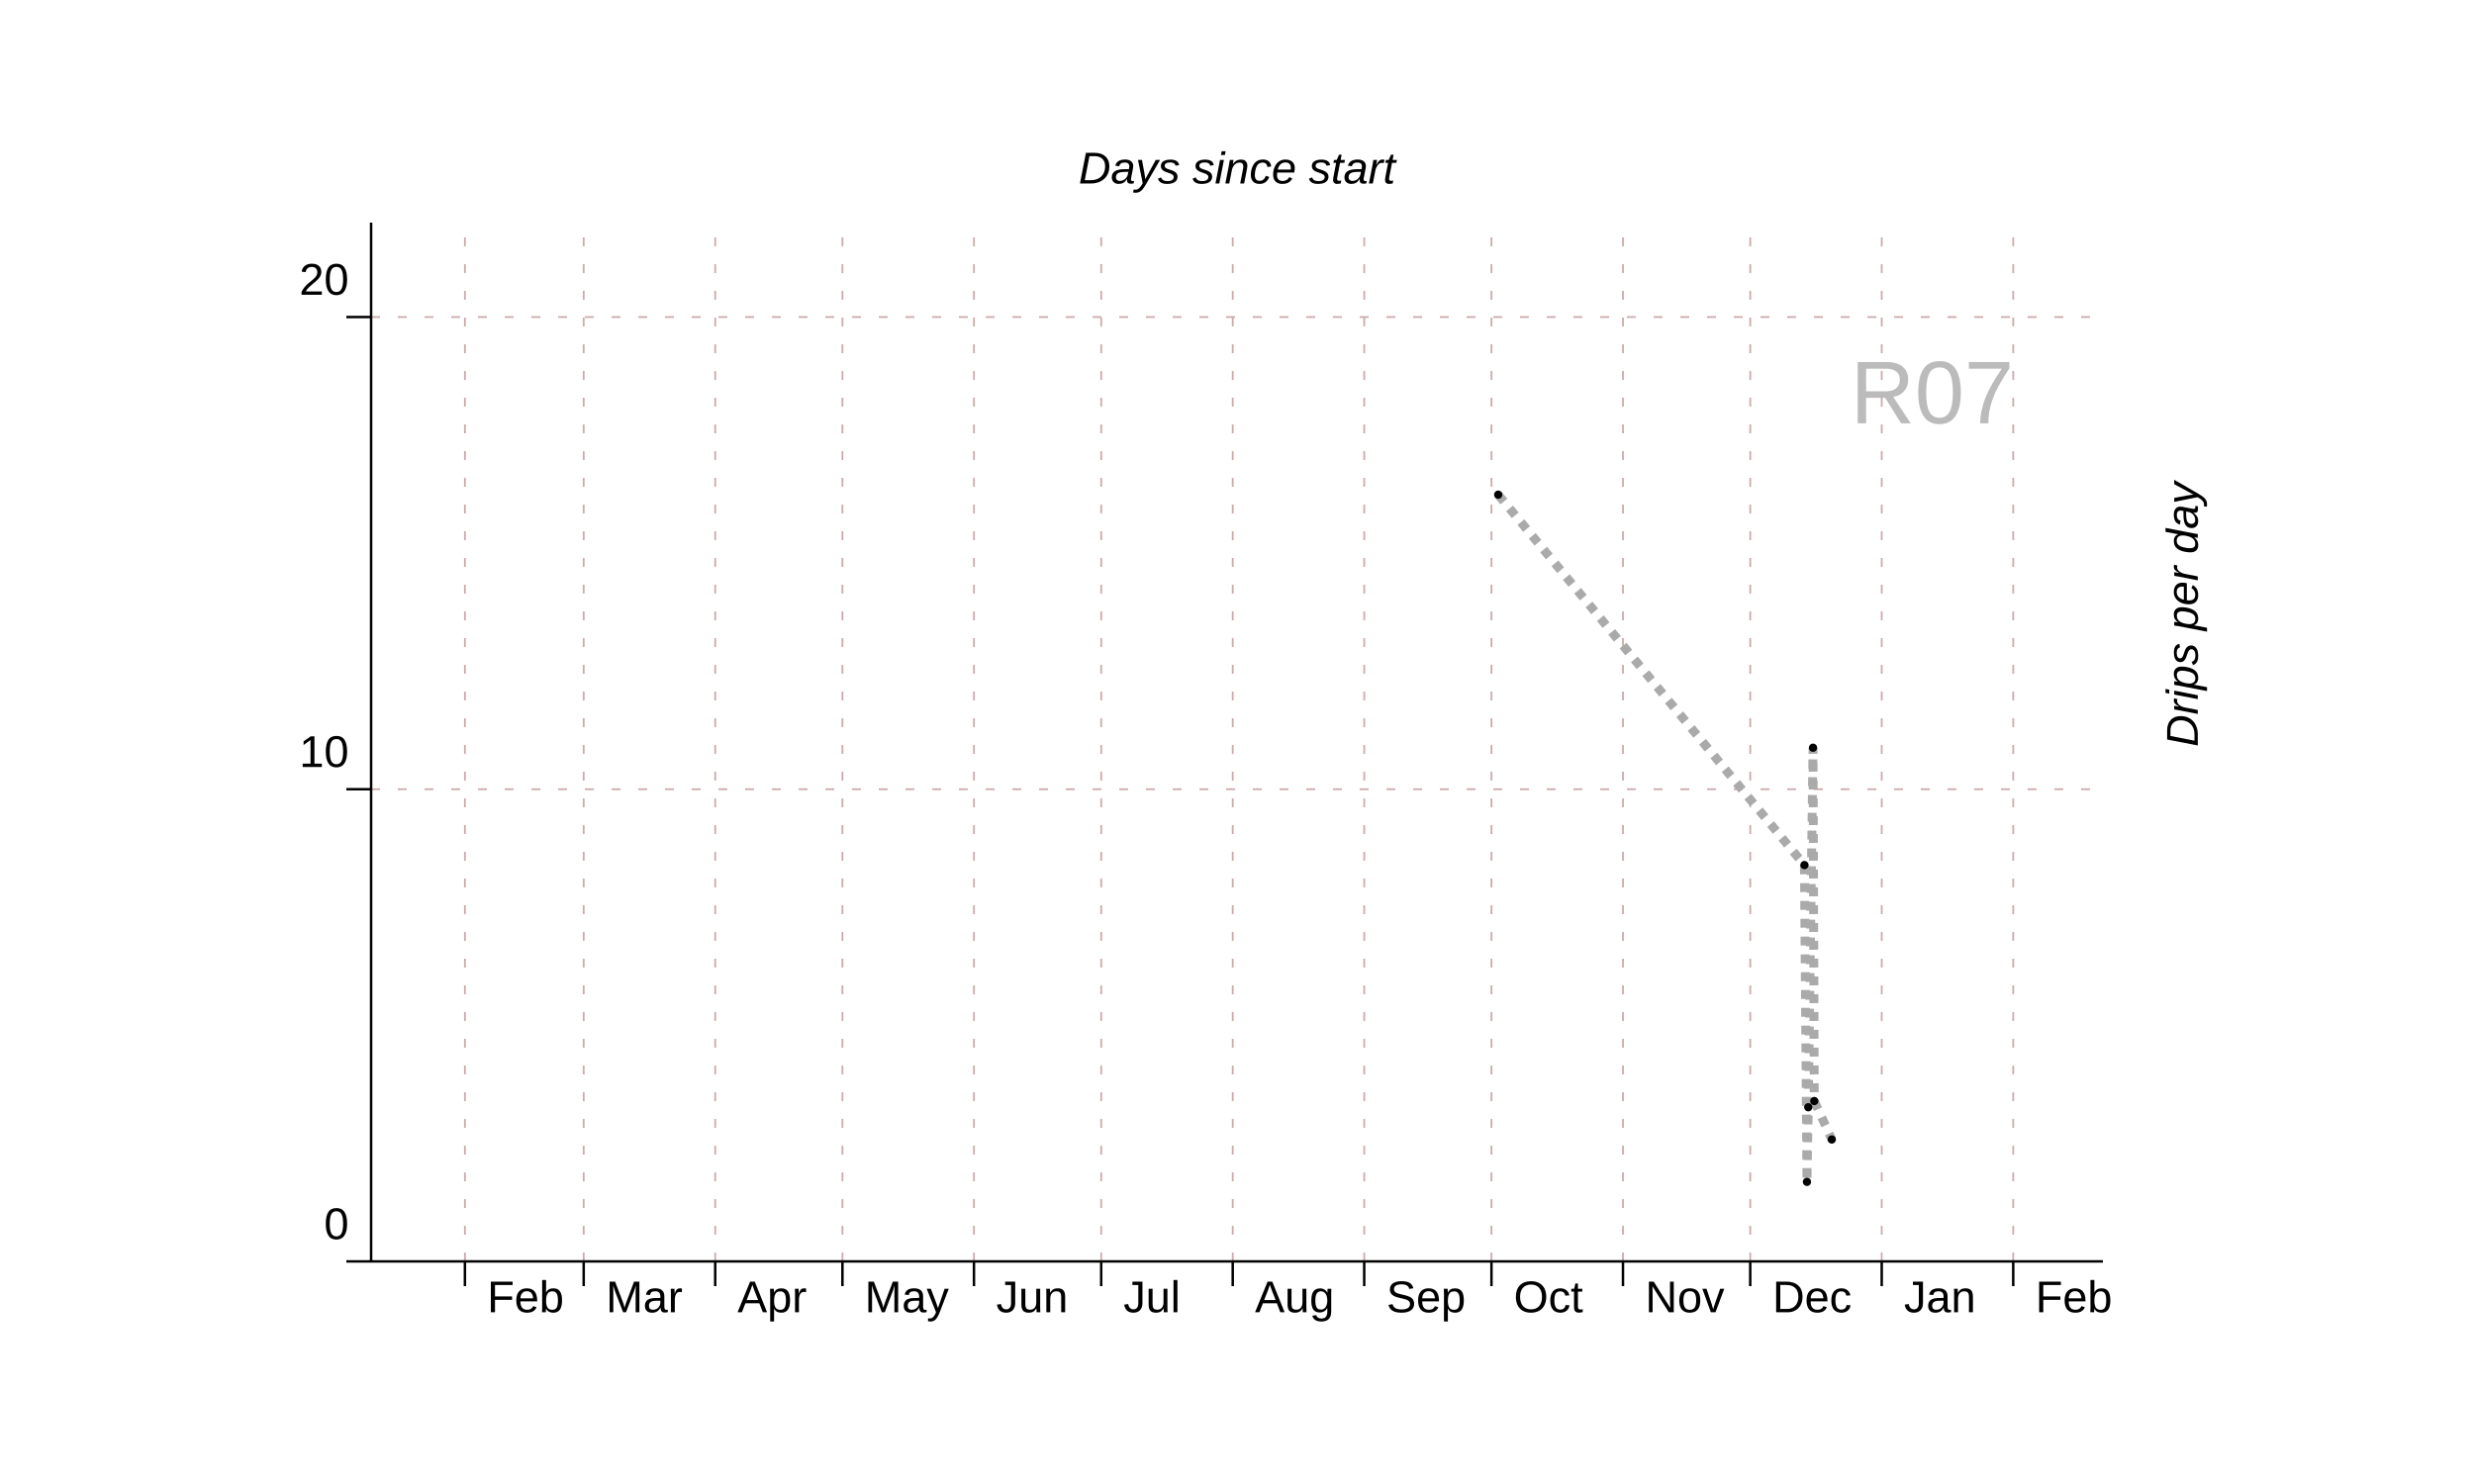
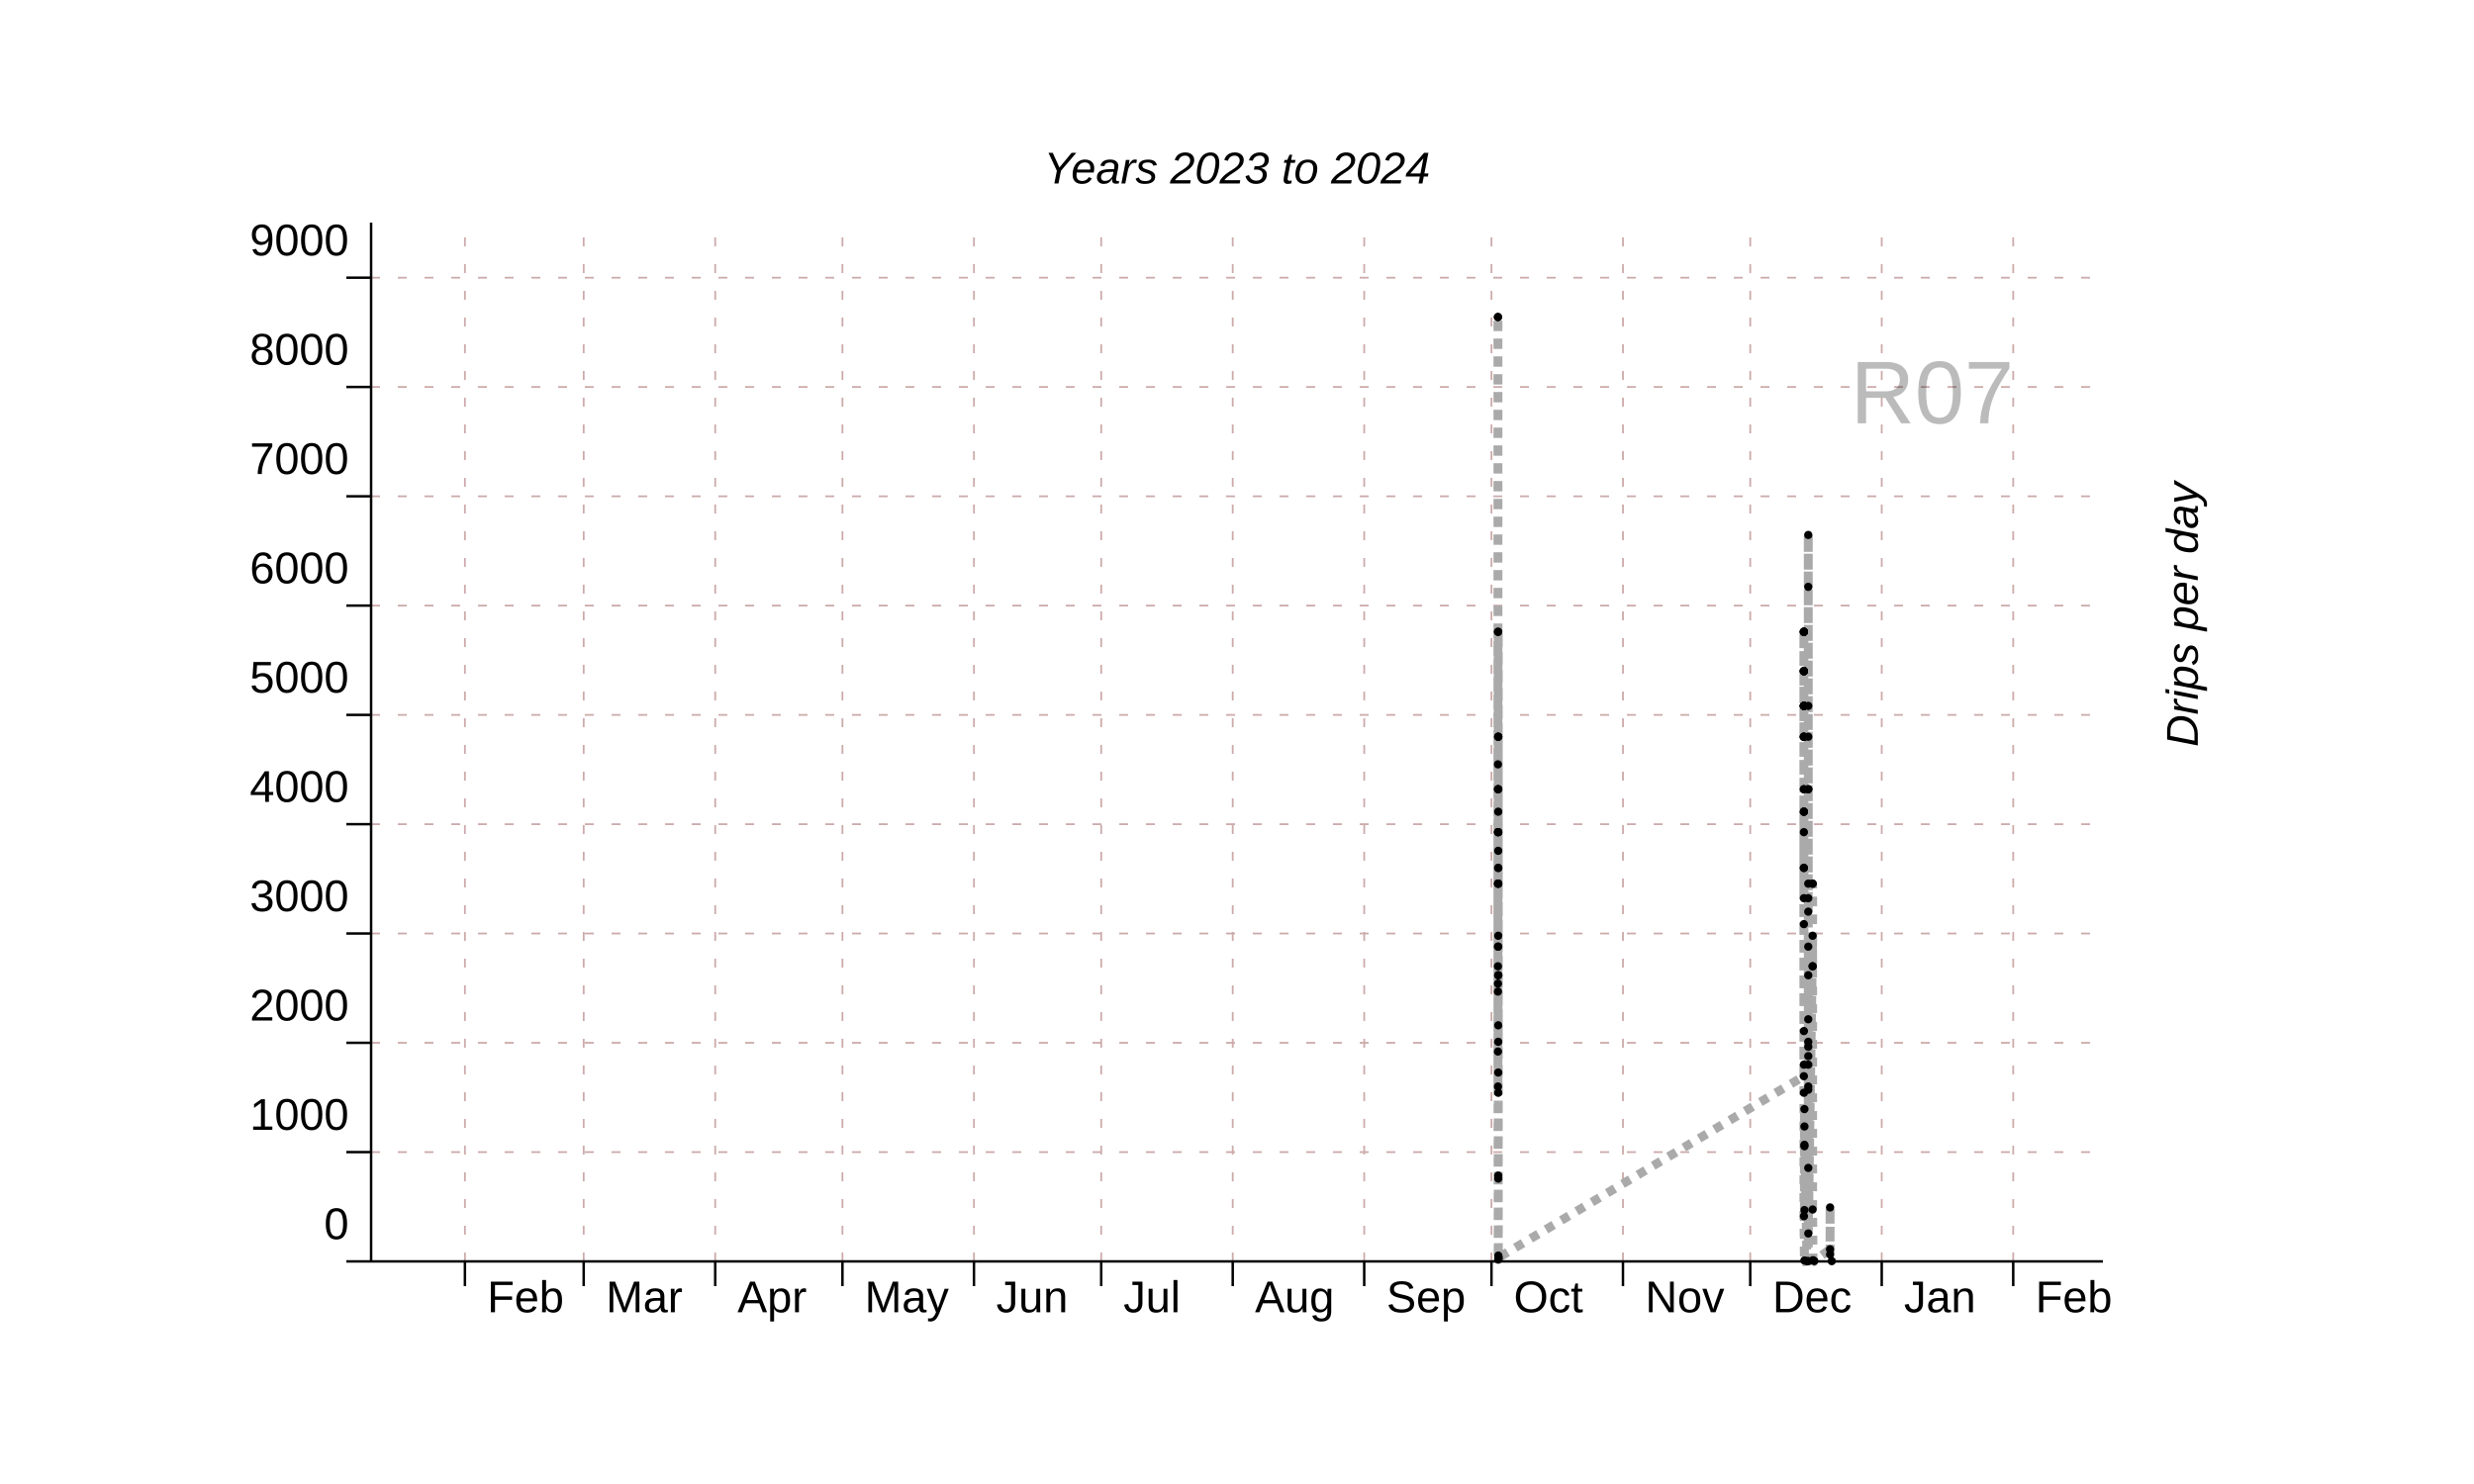
<svg xmlns="http://www.w3.org/2000/svg" version="1.1" viewBox="0 0 1000 600">
  <g>
    <g stroke-dasharray="3.6 7.2" stroke-width="0.72" stroke="#caa">
      <line x1="813.75" x2="813.75" y1="510.00" y2="90.00" />
      <line x1="760.60" x2="760.60" y1="510.00" y2="90.00" />
      <line x1="707.45" x2="707.45" y1="510.00" y2="90.00" />
      <line x1="656.01" x2="656.01" y1="510.00" y2="90.00" />
      <line x1="602.86" x2="602.86" y1="510.00" y2="90.00" />
      <line x1="551.42" x2="551.42" y1="510.00" y2="90.00" />
      <line x1="498.27" x2="498.27" y1="510.00" y2="90.00" />
      <line x1="445.11" x2="445.11" y1="510.00" y2="90.00" />
      <line x1="393.68" x2="393.68" y1="510.00" y2="90.00" />
      <line x1="340.52" x2="340.52" y1="510.00" y2="90.00" />
      <line x1="289.09" x2="289.09" y1="510.00" y2="90.00" />
      <line x1="235.93" x2="235.93" y1="510.00" y2="90.00" />
      <line x1="187.92" x2="187.92" y1="510.00" y2="90.00" />
      <line x1="150.00" x2="850.00" y1="510.00" y2="510.00" />
-       <line x1="150.00" x2="850.00" y1="319.09" y2="319.09" />
-       <line x1="150.00" x2="850.00" y1="128.18" y2="128.18" />
+       <line x1="150.00" x2="850.00" y1="465.81" y2="465.81" />
+       <line x1="150.00" x2="850.00" y1="421.62" y2="421.62" />
+       <line x1="150.00" x2="850.00" y1="377.42" y2="377.42" />
+       <line x1="150.00" x2="850.00" y1="333.23" y2="333.23" />
+       <line x1="150.00" x2="850.00" y1="289.04" y2="289.04" />
+       <line x1="150.00" x2="850.00" y1="244.85" y2="244.85" />
+       <line x1="150.00" x2="850.00" y1="200.66" y2="200.66" />
+       <line x1="150.00" x2="850.00" y1="156.46" y2="156.46" />
+       <line x1="150.00" x2="850.00" y1="112.27" y2="112.27" />
    </g>
    <g>
      <text dominant-baseline="hanging" dx="-36.0" dy="18.0" fill="#0004" font-family="Arial, sans-serif" font-size="36" stroke="none" text-anchor="end" x="850.00" y="128.18">R07</text>
    </g>
    <g>
-       <text dominant-baseline="text-bottom" dy="-12.0" fill="black" font-family="Arial, sans-serif" font-size="18.0" font-style="italic" stroke="none" text-anchor="middle" x="500.00" y="90.00">Days since start</text>
+       <text dominant-baseline="text-bottom" dy="-12.0" fill="black" font-family="Arial, sans-serif" font-size="18.0" font-style="italic" stroke="none" text-anchor="middle" x="500.00" y="90.00">Years 2023 to 2024</text>
    </g>
    <g>
      <text dominant-baseline="central" dx="12.0" dy="12.0" fill="black" font-family="Arial, sans-serif" font-size="18.0" font-style="italic" stroke="none" text-anchor="middle" text-orientation="sideways" writing-mode="vertical-lr" x="850.00" y="300.00">Drips per day</text>
    </g>
-     <polyline fill="none" points="605.58,200.01 729.36,349.75 730.38,477.84 730.91,447.68 732.83,302.31 733.34,445.16 740.41,460.71" stroke-dasharray="3.6 3.6" stroke-width="3.6" stroke="#aaa" />
-     <g>
-       <circle cx="605.58" cy="200.01" r="1.667" />
-       <circle cx="729.36" cy="349.75" r="1.667" />
-       <circle cx="730.38" cy="477.84" r="1.667" />
-       <circle cx="730.91" cy="447.68" r="1.667" />
-       <circle cx="732.83" cy="302.31" r="1.667" />
-       <circle cx="733.34" cy="445.16" r="1.667" />
-       <circle cx="740.41" cy="460.71" r="1.667" />
+     <polyline fill="none" points="605.47,357.27 605.47,255.45 605.47,309.04 605.47,400.91 605.47,390.68 605.48,336.45 605.48,439.29 605.48,128.18 605.48,128.18 605.48,319.09 605.48,382.73 605.48,397.70 605.48,425.15 605.58,509.28 605.59,475.29 605.59,382.73 605.59,297.88 605.59,319.09 605.59,319.09 605.59,297.88 605.59,255.45 605.59,336.45 605.59,328.18 605.59,297.88 605.59,336.45 605.59,350.91 605.59,357.27 605.59,350.91 605.59,357.27 605.59,343.99 605.59,357.27 605.59,336.45 605.60,378.34 605.60,394.30 605.60,394.30 605.60,421.21 605.60,414.55 605.60,433.64 605.60,441.82 605.60,476.51 605.63,507.67 605.70,508.81 605.75,508.46 729.13,435.13 729.13,430.45 729.13,350.91 729.14,328.18 729.14,297.88 729.14,271.36 729.14,255.45 729.14,255.45 729.14,255.45 729.14,297.88 729.14,271.36 729.14,271.36 729.14,255.45 729.14,285.40 729.14,271.36 729.14,285.40 729.14,255.45 729.14,285.40 729.14,297.88 729.14,336.45 729.14,328.18 729.14,363.15 729.14,350.91 729.14,319.09 729.14,285.40 729.14,285.40 729.14,328.18 729.14,297.88 729.14,271.36 729.14,319.09 729.14,373.64 729.15,416.87 729.15,441.82 729.15,491.73 729.36,509.63 729.36,462.86 729.36,463.44 729.36,489.25 729.36,448.42 729.36,455.45 730.38,509.93 730.91,509.86 730.91,394.30 730.91,412.10 730.91,423.22 730.91,382.73 730.91,363.15 730.91,368.59 730.91,319.09 730.91,297.88 730.91,285.40 730.91,216.29 730.91,237.27 730.91,319.09 730.91,357.27 730.92,427.00 730.92,439.29 730.92,440.58 730.92,421.21 730.92,430.45 730.92,472.20 730.93,498.70 732.67,378.34 732.67,390.68 732.67,357.27 732.67,357.27 732.67,390.68 732.67,489.02 732.83,509.52 733.34,509.85 739.71,505.10 739.72,488.18 739.74,507.21 740.41,509.89" stroke-dasharray="3.6 3.6" stroke-width="3.6" stroke="#aaa" />
+     <g>
+       <circle cx="605.47" cy="357.27" r="1.667" />
+       <circle cx="605.47" cy="255.45" r="1.667" />
+       <circle cx="605.47" cy="309.04" r="1.667" />
+       <circle cx="605.47" cy="400.91" r="1.667" />
+       <circle cx="605.47" cy="390.68" r="1.667" />
+       <circle cx="605.48" cy="336.45" r="1.667" />
+       <circle cx="605.48" cy="439.29" r="1.667" />
+       <circle cx="605.48" cy="128.18" r="1.667" />
+       <circle cx="605.48" cy="128.18" r="1.667" />
+       <circle cx="605.48" cy="319.09" r="1.667" />
+       <circle cx="605.48" cy="382.73" r="1.667" />
+       <circle cx="605.48" cy="397.70" r="1.667" />
+       <circle cx="605.48" cy="425.15" r="1.667" />
+       <circle cx="605.58" cy="509.28" r="1.667" />
+       <circle cx="605.59" cy="475.29" r="1.667" />
+       <circle cx="605.59" cy="382.73" r="1.667" />
+       <circle cx="605.59" cy="297.88" r="1.667" />
+       <circle cx="605.59" cy="319.09" r="1.667" />
+       <circle cx="605.59" cy="319.09" r="1.667" />
+       <circle cx="605.59" cy="297.88" r="1.667" />
+       <circle cx="605.59" cy="255.45" r="1.667" />
+       <circle cx="605.59" cy="336.45" r="1.667" />
+       <circle cx="605.59" cy="328.18" r="1.667" />
+       <circle cx="605.59" cy="297.88" r="1.667" />
+       <circle cx="605.59" cy="336.45" r="1.667" />
+       <circle cx="605.59" cy="350.91" r="1.667" />
+       <circle cx="605.59" cy="357.27" r="1.667" />
+       <circle cx="605.59" cy="350.91" r="1.667" />
+       <circle cx="605.59" cy="357.27" r="1.667" />
+       <circle cx="605.59" cy="343.99" r="1.667" />
+       <circle cx="605.59" cy="357.27" r="1.667" />
+       <circle cx="605.59" cy="336.45" r="1.667" />
+       <circle cx="605.60" cy="378.34" r="1.667" />
+       <circle cx="605.60" cy="394.30" r="1.667" />
+       <circle cx="605.60" cy="394.30" r="1.667" />
+       <circle cx="605.60" cy="421.21" r="1.667" />
+       <circle cx="605.60" cy="414.55" r="1.667" />
+       <circle cx="605.60" cy="433.64" r="1.667" />
+       <circle cx="605.60" cy="441.82" r="1.667" />
+       <circle cx="605.60" cy="476.51" r="1.667" />
+       <circle cx="605.63" cy="507.67" r="1.667" />
+       <circle cx="605.70" cy="508.81" r="1.667" />
+       <circle cx="605.75" cy="508.46" r="1.667" />
+       <circle cx="729.13" cy="435.13" r="1.667" />
+       <circle cx="729.13" cy="430.45" r="1.667" />
+       <circle cx="729.13" cy="350.91" r="1.667" />
+       <circle cx="729.14" cy="328.18" r="1.667" />
+       <circle cx="729.14" cy="297.88" r="1.667" />
+       <circle cx="729.14" cy="271.36" r="1.667" />
+       <circle cx="729.14" cy="255.45" r="1.667" />
+       <circle cx="729.14" cy="255.45" r="1.667" />
+       <circle cx="729.14" cy="255.45" r="1.667" />
+       <circle cx="729.14" cy="297.88" r="1.667" />
+       <circle cx="729.14" cy="271.36" r="1.667" />
+       <circle cx="729.14" cy="271.36" r="1.667" />
+       <circle cx="729.14" cy="255.45" r="1.667" />
+       <circle cx="729.14" cy="285.40" r="1.667" />
+       <circle cx="729.14" cy="271.36" r="1.667" />
+       <circle cx="729.14" cy="285.40" r="1.667" />
+       <circle cx="729.14" cy="255.45" r="1.667" />
+       <circle cx="729.14" cy="285.40" r="1.667" />
+       <circle cx="729.14" cy="297.88" r="1.667" />
+       <circle cx="729.14" cy="336.45" r="1.667" />
+       <circle cx="729.14" cy="328.18" r="1.667" />
+       <circle cx="729.14" cy="363.15" r="1.667" />
+       <circle cx="729.14" cy="350.91" r="1.667" />
+       <circle cx="729.14" cy="319.09" r="1.667" />
+       <circle cx="729.14" cy="285.40" r="1.667" />
+       <circle cx="729.14" cy="285.40" r="1.667" />
+       <circle cx="729.14" cy="328.18" r="1.667" />
+       <circle cx="729.14" cy="297.88" r="1.667" />
+       <circle cx="729.14" cy="271.36" r="1.667" />
+       <circle cx="729.14" cy="319.09" r="1.667" />
+       <circle cx="729.14" cy="373.64" r="1.667" />
+       <circle cx="729.15" cy="416.87" r="1.667" />
+       <circle cx="729.15" cy="441.82" r="1.667" />
+       <circle cx="729.15" cy="491.73" r="1.667" />
+       <circle cx="729.36" cy="509.63" r="1.667" />
+       <circle cx="729.36" cy="462.86" r="1.667" />
+       <circle cx="729.36" cy="463.44" r="1.667" />
+       <circle cx="729.36" cy="489.25" r="1.667" />
+       <circle cx="729.36" cy="448.42" r="1.667" />
+       <circle cx="729.36" cy="455.45" r="1.667" />
+       <circle cx="730.38" cy="509.93" r="1.667" />
+       <circle cx="730.91" cy="509.86" r="1.667" />
+       <circle cx="730.91" cy="394.30" r="1.667" />
+       <circle cx="730.91" cy="412.10" r="1.667" />
+       <circle cx="730.91" cy="423.22" r="1.667" />
+       <circle cx="730.91" cy="382.73" r="1.667" />
+       <circle cx="730.91" cy="363.15" r="1.667" />
+       <circle cx="730.91" cy="368.59" r="1.667" />
+       <circle cx="730.91" cy="319.09" r="1.667" />
+       <circle cx="730.91" cy="297.88" r="1.667" />
+       <circle cx="730.91" cy="285.40" r="1.667" />
+       <circle cx="730.91" cy="216.29" r="1.667" />
+       <circle cx="730.91" cy="237.27" r="1.667" />
+       <circle cx="730.91" cy="319.09" r="1.667" />
+       <circle cx="730.91" cy="357.27" r="1.667" />
+       <circle cx="730.92" cy="427.00" r="1.667" />
+       <circle cx="730.92" cy="439.29" r="1.667" />
+       <circle cx="730.92" cy="440.58" r="1.667" />
+       <circle cx="730.92" cy="421.21" r="1.667" />
+       <circle cx="730.92" cy="430.45" r="1.667" />
+       <circle cx="730.92" cy="472.20" r="1.667" />
+       <circle cx="730.93" cy="498.70" r="1.667" />
+       <circle cx="732.67" cy="378.34" r="1.667" />
+       <circle cx="732.67" cy="390.68" r="1.667" />
+       <circle cx="732.67" cy="357.27" r="1.667" />
+       <circle cx="732.67" cy="357.27" r="1.667" />
+       <circle cx="732.67" cy="390.68" r="1.667" />
+       <circle cx="732.67" cy="489.02" r="1.667" />
+       <circle cx="732.83" cy="509.52" r="1.667" />
+       <circle cx="733.34" cy="509.85" r="1.667" />
+       <circle cx="739.71" cy="505.10" r="1.667" />
+       <circle cx="739.72" cy="488.18" r="1.667" />
+       <circle cx="739.74" cy="507.21" r="1.667" />
+       <circle cx="740.41" cy="509.89" r="1.667" />
    </g>
    <g stroke="black">
      <line x1="813.75" x2="813.75" y1="510.00" y2="520.00" />
      <line x1="760.60" x2="760.60" y1="510.00" y2="520.00" />
      <line x1="707.45" x2="707.45" y1="510.00" y2="520.00" />
      <line x1="656.01" x2="656.01" y1="510.00" y2="520.00" />
      <line x1="602.86" x2="602.86" y1="510.00" y2="520.00" />
      <line x1="551.42" x2="551.42" y1="510.00" y2="520.00" />
      <line x1="498.27" x2="498.27" y1="510.00" y2="520.00" />
      <line x1="445.11" x2="445.11" y1="510.00" y2="520.00" />
      <line x1="393.68" x2="393.68" y1="510.00" y2="520.00" />
      <line x1="340.52" x2="340.52" y1="510.00" y2="520.00" />
      <line x1="289.09" x2="289.09" y1="510.00" y2="520.00" />
      <line x1="235.93" x2="235.93" y1="510.00" y2="520.00" />
      <line x1="187.92" x2="187.92" y1="510.00" y2="520.00" />
      <g fill="black" font-family="Arial, sans-serif" font-size="18.0" stroke="none" text-anchor="start" transform="translate(9.0 0.0)">
        <text x="813.75" y="530.57">Feb</text>
        <text x="760.60" y="530.57">Jan</text>
        <text x="707.45" y="530.57">Dec</text>
        <text x="656.01" y="530.57">Nov</text>
        <text x="602.86" y="530.57">Oct</text>
        <text x="551.42" y="530.57">Sep</text>
        <text x="498.27" y="530.57">Aug</text>
        <text x="445.11" y="530.57">Jul</text>
        <text x="393.68" y="530.57">Jun</text>
        <text x="340.52" y="530.57">May</text>
        <text x="289.09" y="530.57">Apr</text>
        <text x="235.93" y="530.57">Mar</text>
        <text x="187.92" y="530.57">Feb</text>
      </g>
      <line x1="150.00" x2="850.00" y1="510.00" y2="510.00" />
    </g>
    <g stroke="black">
      <line x1="150.00" x2="140.00" y1="510.00" y2="510.00" />
-       <line x1="150.00" x2="140.00" y1="319.09" y2="319.09" />
-       <line x1="150.00" x2="140.00" y1="128.18" y2="128.18" />
+       <line x1="150.00" x2="140.00" y1="465.81" y2="465.81" />
+       <line x1="150.00" x2="140.00" y1="421.62" y2="421.62" />
+       <line x1="150.00" x2="140.00" y1="377.42" y2="377.42" />
+       <line x1="150.00" x2="140.00" y1="333.23" y2="333.23" />
+       <line x1="150.00" x2="140.00" y1="289.04" y2="289.04" />
+       <line x1="150.00" x2="140.00" y1="244.85" y2="244.85" />
+       <line x1="150.00" x2="140.00" y1="200.66" y2="200.66" />
+       <line x1="150.00" x2="140.00" y1="156.46" y2="156.46" />
+       <line x1="150.00" x2="140.00" y1="112.27" y2="112.27" />
      <g fill="black" font-family="Arial, sans-serif" font-size="18.0" stroke="none" text-anchor="end">
        <text x="141.00" y="501.00">0</text>
-         <text x="141.00" y="310.09">10</text>
-         <text x="141.00" y="119.18">20</text>
+         <text x="141.00" y="456.81">1000</text>
+         <text x="141.00" y="412.62">2000</text>
+         <text x="141.00" y="368.42">3000</text>
+         <text x="141.00" y="324.23">4000</text>
+         <text x="141.00" y="280.04">5000</text>
+         <text x="141.00" y="235.85">6000</text>
+         <text x="141.00" y="191.66">7000</text>
+         <text x="141.00" y="147.46">8000</text>
+         <text x="141.00" y="103.27">9000</text>
      </g>
      <line x1="150.00" x2="150.00" y1="510.00" y2="90.00" />
    </g>
  </g>
</svg>
